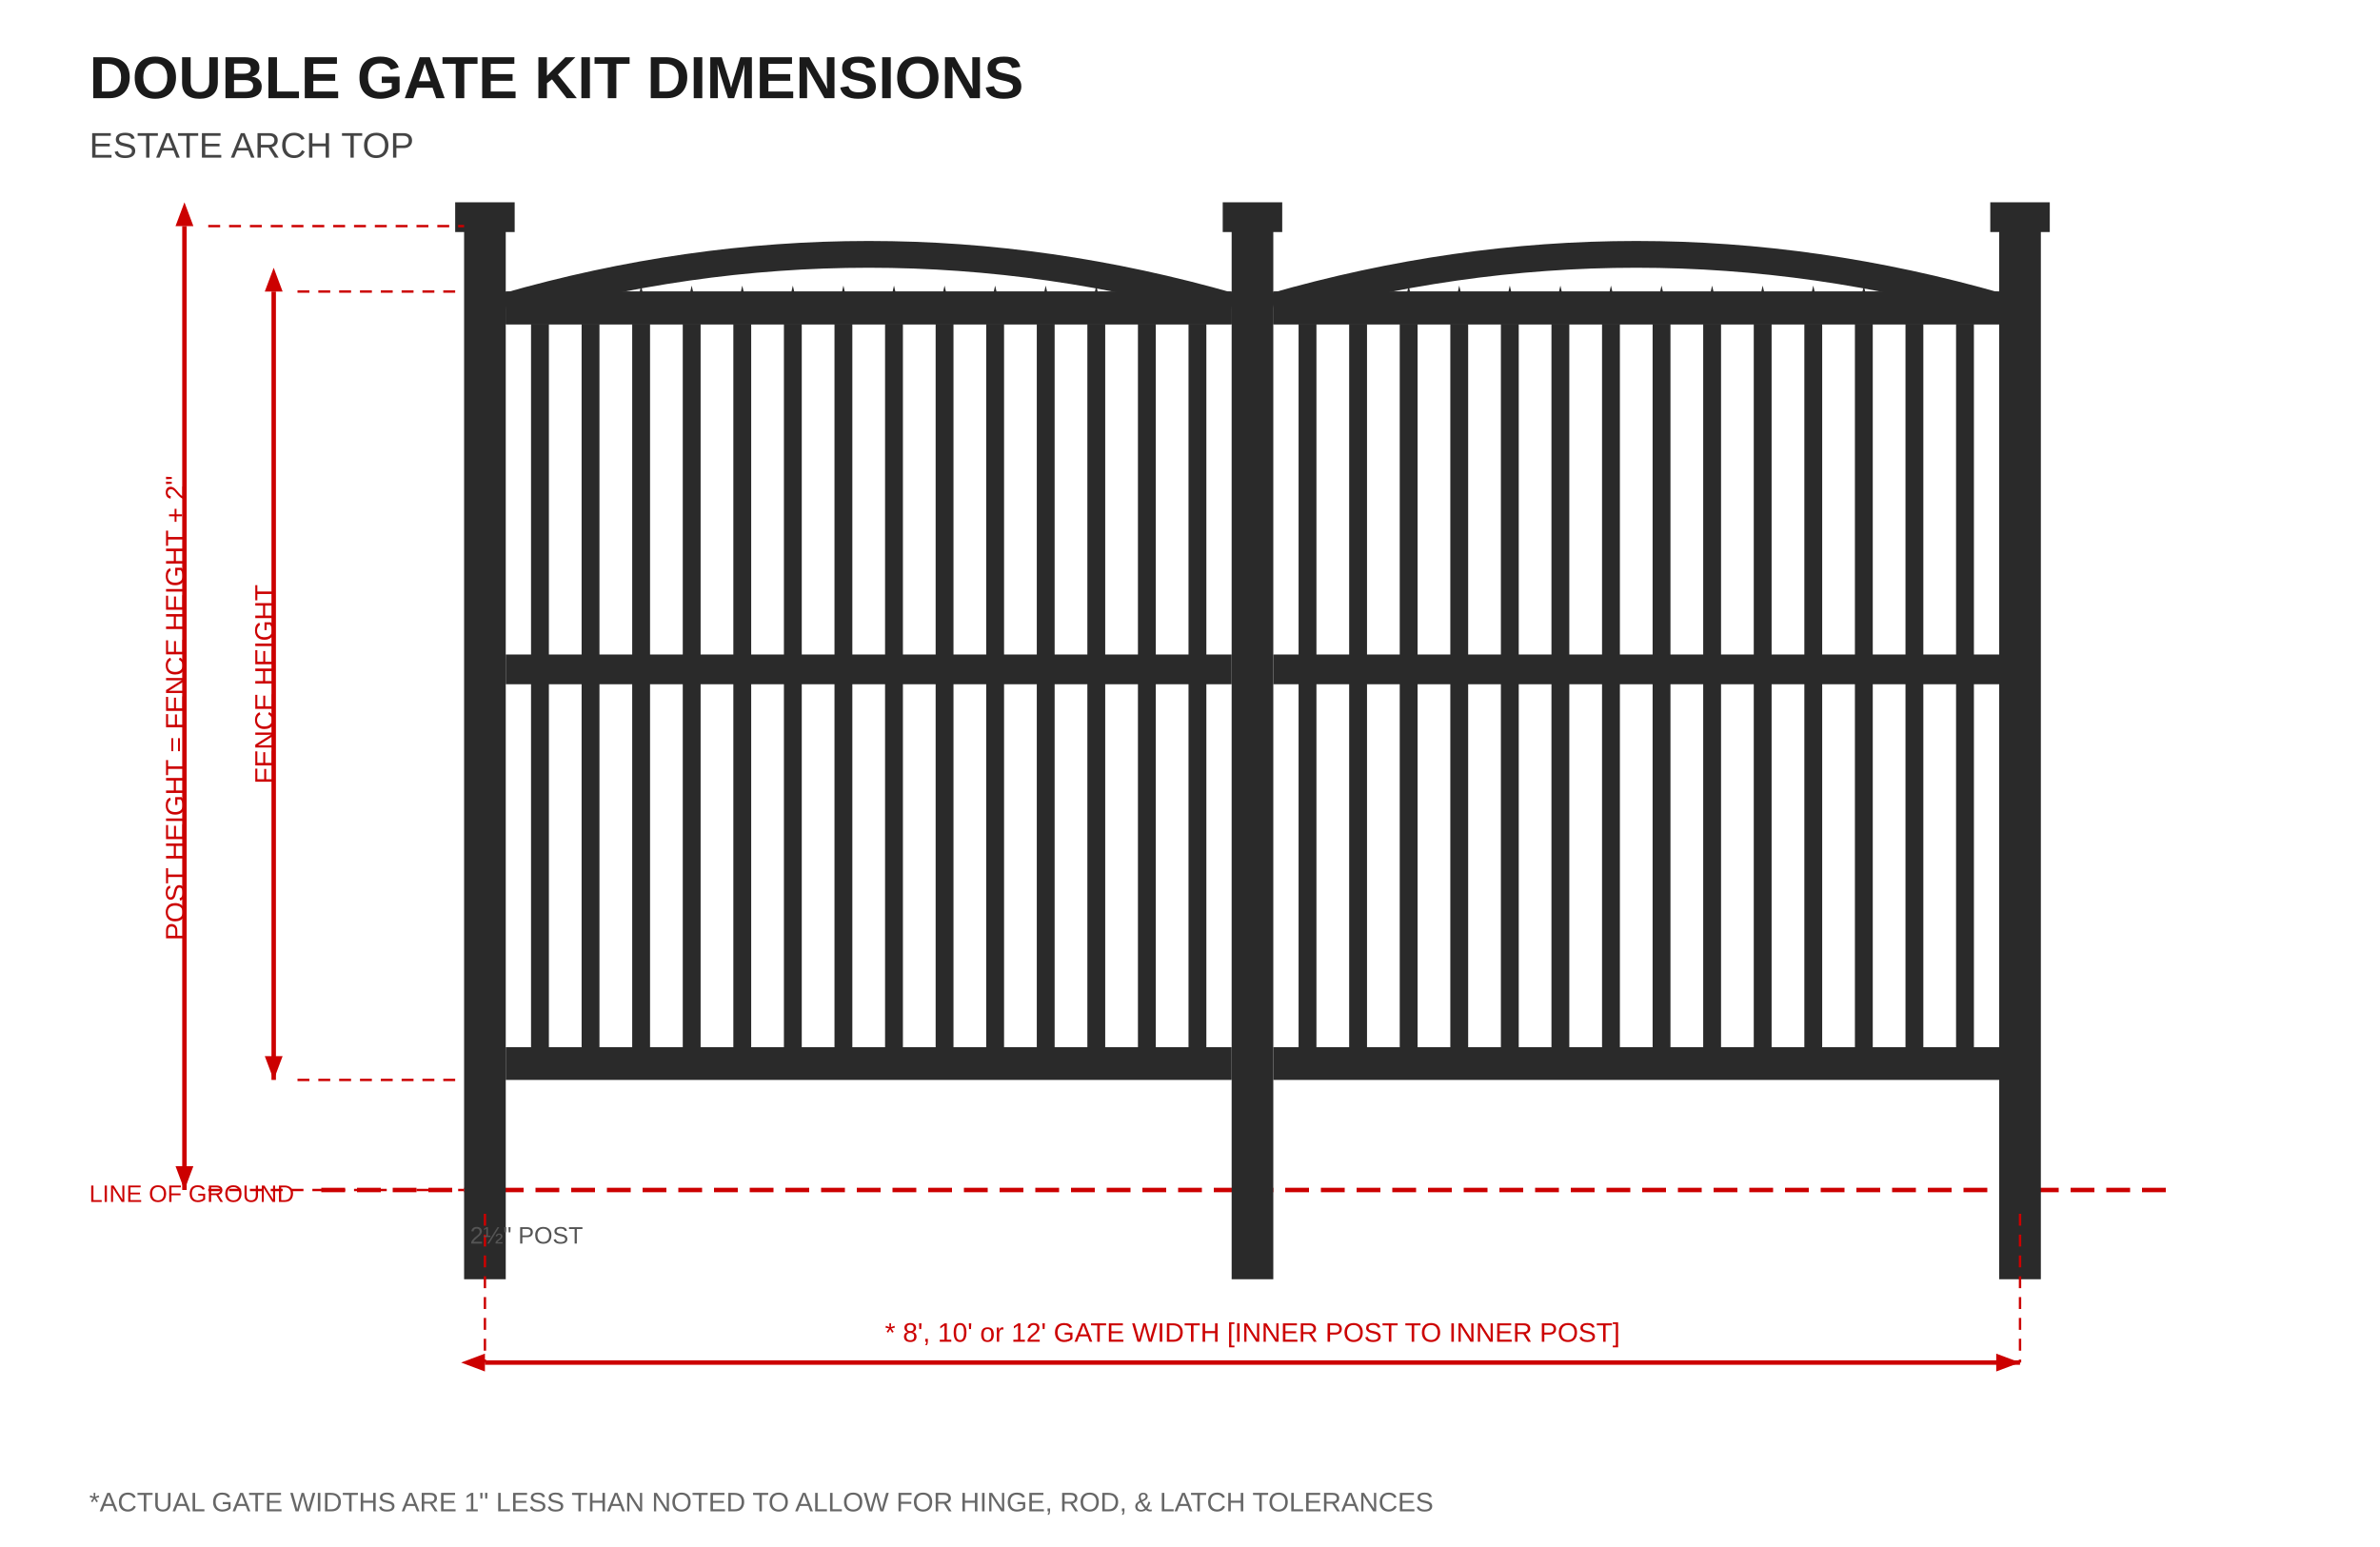
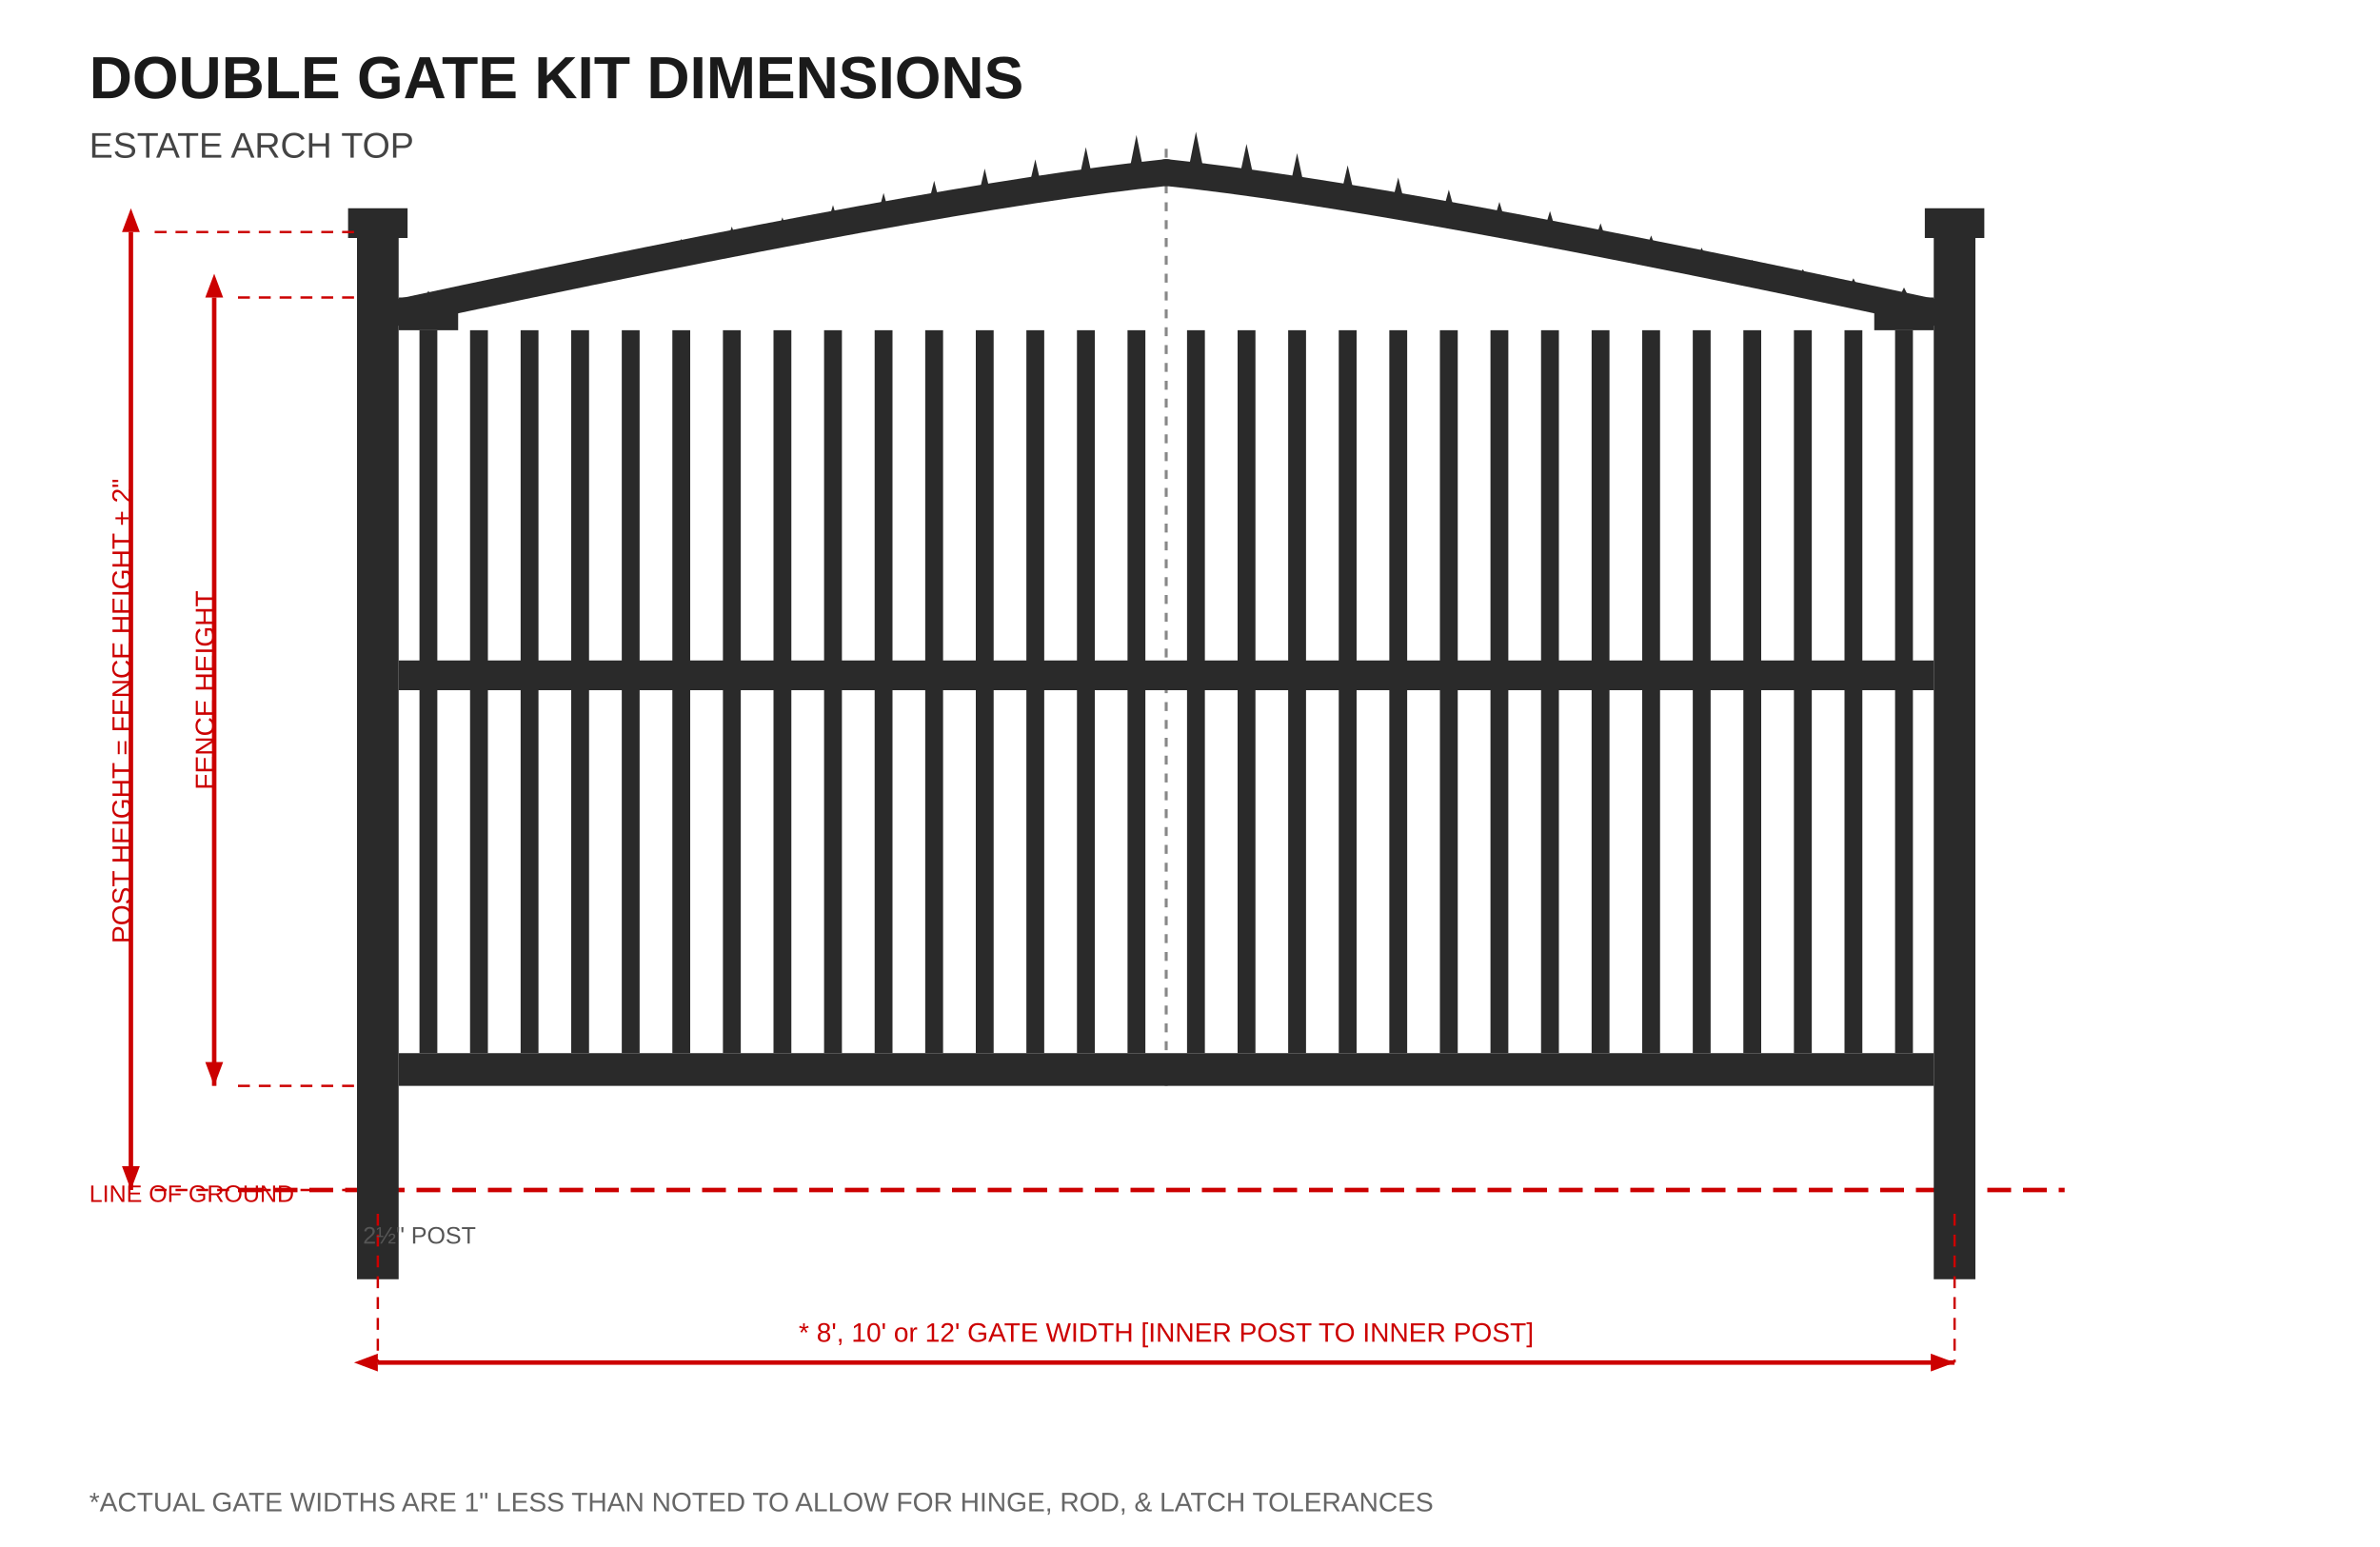
<svg xmlns="http://www.w3.org/2000/svg" width="800" height="520" viewBox="0 0 800 520">
  <rect width="800" height="520" fill="white" />
  <defs>
    <marker id="ah" markerWidth="8" markerHeight="6" refX="8" refY="3" orient="auto" markerUnits="userSpaceOnUse">
      <polygon points="0,0 8,3 0,6" fill="#cc0000" />
    </marker>
    <marker id="ahr" markerWidth="8" markerHeight="6" refX="0" refY="3" orient="auto-start-reverse" markerUnits="userSpaceOnUse">
      <polygon points="0,0 8,3 0,6" fill="#cc0000" />
    </marker>
  </defs>
  <text x="30" y="33" font-size="20" font-weight="bold" fill="#1a1a1a" font-family="Arial,sans-serif">DOUBLE GATE KIT DIMENSIONS</text>
  <text x="30" y="53" font-size="12" fill="#444" font-family="Arial,sans-serif">ESTATE ARCH TOP</text>
-   <line x1="108" y1="400" x2="731" y2="400" stroke="#cc0000" stroke-width="1.5" stroke-dasharray="8,4" />
+   <line x1="80" y1="400" x2="694" y2="400" stroke="#cc0000" stroke-width="1.5" stroke-dasharray="8,4" />
  <text x="30" y="404" font-size="8" fill="#cc0000" font-family="Arial,sans-serif">LINE OF GROUND</text>
-   <rect x="156" y="76" width="14" height="354" fill="#2a2a2a" />
-   <rect x="153" y="68" width="20" height="10" fill="#2a2a2a" />
-   <rect x="414" y="76" width="14" height="354" fill="#2a2a2a" />
-   <rect x="411" y="68" width="20" height="10" fill="#2a2a2a" />
-   <rect x="672" y="76" width="14" height="354" fill="#2a2a2a" />
-   <rect x="669" y="68" width="20" height="10" fill="#2a2a2a" />
-   <rect x="170" y="98" width="244" height="11" fill="#2a2a2a" />
-   <rect x="170" y="220" width="244" height="10" fill="#2a2a2a" />
-   <rect x="170" y="352" width="244" height="11" fill="#2a2a2a" />
-   <rect x="178.5" y="109" width="6" height="243" fill="#2a2a2a" />
-   <rect x="195.5" y="109" width="6" height="243" fill="#2a2a2a" />
-   <rect x="212.5" y="109" width="6" height="243" fill="#2a2a2a" />
-   <rect x="229.5" y="109" width="6" height="243" fill="#2a2a2a" />
-   <rect x="246.5" y="109" width="6" height="243" fill="#2a2a2a" />
-   <rect x="263.5" y="109" width="6" height="243" fill="#2a2a2a" />
-   <rect x="280.5" y="109" width="6" height="243" fill="#2a2a2a" />
-   <rect x="297.5" y="109" width="6" height="243" fill="#2a2a2a" />
-   <rect x="314.5" y="109" width="6" height="243" fill="#2a2a2a" />
-   <rect x="331.5" y="109" width="6" height="243" fill="#2a2a2a" />
-   <rect x="348.5" y="109" width="6" height="243" fill="#2a2a2a" />
-   <rect x="365.5" y="109" width="6" height="243" fill="#2a2a2a" />
-   <rect x="382.5" y="109" width="6" height="243" fill="#2a2a2a" />
-   <rect x="399.5" y="109" width="6" height="243" fill="#2a2a2a" />
-   <rect x="428" y="98" width="244" height="11" fill="#2a2a2a" />
-   <rect x="428" y="220" width="244" height="10" fill="#2a2a2a" />
-   <rect x="428" y="352" width="244" height="11" fill="#2a2a2a" />
-   <rect x="436.5" y="109" width="6" height="243" fill="#2a2a2a" />
-   <rect x="453.5" y="109" width="6" height="243" fill="#2a2a2a" />
-   <rect x="470.5" y="109" width="6" height="243" fill="#2a2a2a" />
-   <rect x="487.5" y="109" width="6" height="243" fill="#2a2a2a" />
-   <rect x="504.5" y="109" width="6" height="243" fill="#2a2a2a" />
-   <rect x="521.5" y="109" width="6" height="243" fill="#2a2a2a" />
-   <rect x="538.5" y="109" width="6" height="243" fill="#2a2a2a" />
-   <rect x="555.5" y="109" width="6" height="243" fill="#2a2a2a" />
-   <rect x="572.5" y="109" width="6" height="243" fill="#2a2a2a" />
-   <rect x="589.5" y="109" width="6" height="243" fill="#2a2a2a" />
-   <rect x="606.5" y="109" width="6" height="243" fill="#2a2a2a" />
-   <rect x="623.5" y="109" width="6" height="243" fill="#2a2a2a" />
-   <rect x="640.5" y="109" width="6" height="243" fill="#2a2a2a" />
-   <rect x="657.5" y="109" width="6" height="243" fill="#2a2a2a" />
-   <rect x="170" y="98" width="244" height="11" fill="#2a2a2a" />
-   <path d="M170,103 Q292,68 414,103" stroke="#2a2a2a" stroke-width="9" fill="none" />
-   <polygon points="178.5,109 184.5,109 181.5,96" fill="#2a2a2a" />
-   <polygon points="195.5,109 201.5,109 198.5,96" fill="#2a2a2a" />
-   <polygon points="212.5,109 218.5,109 215.5,96" fill="#2a2a2a" />
-   <polygon points="229.5,109 235.5,109 232.5,96" fill="#2a2a2a" />
-   <polygon points="246.5,109 252.5,109 249.5,96" fill="#2a2a2a" />
-   <polygon points="263.5,109 269.5,109 266.5,96" fill="#2a2a2a" />
-   <polygon points="280.5,109 286.5,109 283.5,96" fill="#2a2a2a" />
-   <polygon points="297.5,109 303.5,109 300.5,96" fill="#2a2a2a" />
-   <polygon points="314.5,109 320.5,109 317.5,96" fill="#2a2a2a" />
-   <polygon points="331.5,109 337.5,109 334.5,96" fill="#2a2a2a" />
-   <polygon points="348.5,109 354.5,109 351.5,96" fill="#2a2a2a" />
-   <polygon points="365.5,109 371.5,109 368.5,96" fill="#2a2a2a" />
-   <polygon points="382.5,109 388.5,109 385.5,96" fill="#2a2a2a" />
-   <polygon points="399.5,109 405.5,109 402.5,96" fill="#2a2a2a" />
-   <rect x="428" y="98" width="244" height="11" fill="#2a2a2a" />
-   <path d="M428,103 Q550,68 672,103" stroke="#2a2a2a" stroke-width="9" fill="none" />
-   <polygon points="436.5,109 442.5,109 439.5,96" fill="#2a2a2a" />
-   <polygon points="453.5,109 459.5,109 456.5,96" fill="#2a2a2a" />
-   <polygon points="470.5,109 476.5,109 473.5,96" fill="#2a2a2a" />
-   <polygon points="487.5,109 493.5,109 490.5,96" fill="#2a2a2a" />
-   <polygon points="504.5,109 510.5,109 507.5,96" fill="#2a2a2a" />
-   <polygon points="521.5,109 527.5,109 524.5,96" fill="#2a2a2a" />
-   <polygon points="538.5,109 544.5,109 541.5,96" fill="#2a2a2a" />
-   <polygon points="555.5,109 561.5,109 558.5,96" fill="#2a2a2a" />
-   <polygon points="572.5,109 578.5,109 575.5,96" fill="#2a2a2a" />
-   <polygon points="589.5,109 595.5,109 592.5,96" fill="#2a2a2a" />
-   <polygon points="606.5,109 612.5,109 609.5,96" fill="#2a2a2a" />
-   <polygon points="623.5,109 629.5,109 626.5,96" fill="#2a2a2a" />
-   <polygon points="640.5,109 646.5,109 643.5,96" fill="#2a2a2a" />
-   <polygon points="657.5,109 663.5,109 660.5,96" fill="#2a2a2a" />
-   <line x1="92" y1="98" x2="92" y2="363" stroke="#cc0000" stroke-width="1.5" marker-start="url(#ahr)" marker-end="url(#ah)" />
-   <text x="92" y="230" text-anchor="middle" font-size="9" fill="#cc0000" font-family="Arial,sans-serif" transform="rotate(-90 92 230)">FENCE HEIGHT</text>
-   <line x1="100" y1="98" x2="156" y2="98" stroke="#cc0000" stroke-width="0.8" stroke-dasharray="4,3" />
-   <line x1="100" y1="363" x2="156" y2="363" stroke="#cc0000" stroke-width="0.8" stroke-dasharray="4,3" />
-   <line x1="62" y1="76" x2="62" y2="400" stroke="#cc0000" stroke-width="1.5" marker-start="url(#ahr)" marker-end="url(#ah)" />
-   <text x="62" y="238" text-anchor="middle" font-size="9" fill="#cc0000" font-family="Arial,sans-serif" transform="rotate(-90 62 238)">POST HEIGHT = FENCE HEIGHT + 2"</text>
-   <line x1="70" y1="76" x2="156" y2="76" stroke="#cc0000" stroke-width="0.8" stroke-dasharray="4,3" />
-   <line x1="70" y1="400" x2="156" y2="400" stroke="#cc0000" stroke-width="0.8" stroke-dasharray="4,3" />
-   <line x1="163" y1="458" x2="679" y2="458" stroke="#cc0000" stroke-width="1.5" marker-start="url(#ahr)" marker-end="url(#ah)" />
-   <text x="421" y="451" text-anchor="middle" font-size="9" fill="#cc0000" font-family="Arial,sans-serif">* 8', 10' or 12' GATE WIDTH  [INNER POST TO INNER POST]</text>
-   <line x1="163" y1="408" x2="163" y2="458" stroke="#cc0000" stroke-width="0.8" stroke-dasharray="4,3" />
-   <line x1="679" y1="408" x2="679" y2="458" stroke="#cc0000" stroke-width="0.8" stroke-dasharray="4,3" />
-   <text x="158" y="418" font-size="8" fill="#555" font-family="Arial,sans-serif">2½" POST</text>
+   <rect x="120" y="78" width="14" height="352" fill="#2a2a2a" />
+   <rect x="117" y="70" width="20" height="10" fill="#2a2a2a" />
+   <rect x="650" y="78" width="14" height="352" fill="#2a2a2a" />
+   <rect x="647" y="70" width="20" height="10" fill="#2a2a2a" />
+   <line x1="392" y1="50" x2="392" y2="365" stroke="#888" stroke-width="1" stroke-dasharray="3,3" />
+   <rect x="134" y="222" width="258" height="10" fill="#2a2a2a" />
+   <rect x="134" y="354" width="258" height="11" fill="#2a2a2a" />
+   <rect x="141.0" y="111" width="6" height="243" fill="#2a2a2a" />
+   <rect x="158.0" y="111" width="6" height="243" fill="#2a2a2a" />
+   <rect x="175.0" y="111" width="6" height="243" fill="#2a2a2a" />
+   <rect x="192.0" y="111" width="6" height="243" fill="#2a2a2a" />
+   <rect x="209.0" y="111" width="6" height="243" fill="#2a2a2a" />
+   <rect x="226.0" y="111" width="6" height="243" fill="#2a2a2a" />
+   <rect x="243.0" y="111" width="6" height="243" fill="#2a2a2a" />
+   <rect x="260.0" y="111" width="6" height="243" fill="#2a2a2a" />
+   <rect x="277.0" y="111" width="6" height="243" fill="#2a2a2a" />
+   <rect x="294.0" y="111" width="6" height="243" fill="#2a2a2a" />
+   <rect x="311.0" y="111" width="6" height="243" fill="#2a2a2a" />
+   <rect x="328.0" y="111" width="6" height="243" fill="#2a2a2a" />
+   <rect x="345.0" y="111" width="6" height="243" fill="#2a2a2a" />
+   <rect x="362.0" y="111" width="6" height="243" fill="#2a2a2a" />
+   <rect x="379.0" y="111" width="6" height="243" fill="#2a2a2a" />
+   <polygon points="141.0,103.725 147.0,103.725 144.0,97.725" fill="#2a2a2a" />
+   <polygon points="158.0,100.628 164.0,100.628 161.0,94.628" fill="#2a2a2a" />
+   <polygon points="175.0,97.531 181.0,97.531 178.0,91.531" fill="#2a2a2a" />
+   <polygon points="192.0,94.434 198.0,94.434 195.0,88.434" fill="#2a2a2a" />
+   <polygon points="209.0,91.337 215.0,91.337 212.0,84.337" fill="#2a2a2a" />
+   <polygon points="226.0,88.24 232.0,88.24 229.0,80.24" fill="#2a2a2a" />
+   <polygon points="243.0,85.143 249.0,85.143 246.0,76.143" fill="#2a2a2a" />
+   <polygon points="260.0,82.047 266.0,82.047 263.0,73.047" fill="#2a2a2a" />
+   <polygon points="277.0,78.95 283.0,78.95 280.0,68.95" fill="#2a2a2a" />
+   <polygon points="294.0,75.853 300.0,75.853 297.0,64.853" fill="#2a2a2a" />
+   <polygon points="311.0,72.756 317.0,72.756 314.0,60.756" fill="#2a2a2a" />
+   <polygon points="328.0,69.659 334.0,69.659 331.0,56.659" fill="#2a2a2a" />
+   <polygon points="345.0,66.562 351.0,66.562 348.0,53.562" fill="#2a2a2a" />
+   <polygon points="362.0,63.465 368.0,63.465 365.0,49.465" fill="#2a2a2a" />
+   <polygon points="379.0,60.368 385.0,60.368 382.0,45.368" fill="#2a2a2a" />
+   <rect x="392" y="222" width="258" height="10" fill="#2a2a2a" />
+   <rect x="392" y="354" width="258" height="11" fill="#2a2a2a" />
+   <rect x="399.0" y="111" width="6" height="243" fill="#2a2a2a" />
+   <rect x="416.0" y="111" width="6" height="243" fill="#2a2a2a" />
+   <rect x="433.0" y="111" width="6" height="243" fill="#2a2a2a" />
+   <rect x="450.0" y="111" width="6" height="243" fill="#2a2a2a" />
+   <rect x="467.0" y="111" width="6" height="243" fill="#2a2a2a" />
+   <rect x="484.0" y="111" width="6" height="243" fill="#2a2a2a" />
+   <rect x="501.0" y="111" width="6" height="243" fill="#2a2a2a" />
+   <rect x="518.0" y="111" width="6" height="243" fill="#2a2a2a" />
+   <rect x="535.0" y="111" width="6" height="243" fill="#2a2a2a" />
+   <rect x="552.0" y="111" width="6" height="243" fill="#2a2a2a" />
+   <rect x="569.0" y="111" width="6" height="243" fill="#2a2a2a" />
+   <rect x="586.0" y="111" width="6" height="243" fill="#2a2a2a" />
+   <rect x="603.0" y="111" width="6" height="243" fill="#2a2a2a" />
+   <rect x="620.0" y="111" width="6" height="243" fill="#2a2a2a" />
+   <rect x="637.0" y="111" width="6" height="243" fill="#2a2a2a" />
+   <polygon points="399.0,59.275 405.0,59.275 402.0,44.275" fill="#2a2a2a" />
+   <polygon points="416.0,62.372 422.0,62.372 419.0,48.372" fill="#2a2a2a" />
+   <polygon points="433.0,65.469 439.0,65.469 436.0,51.469" fill="#2a2a2a" />
+   <polygon points="450.0,68.566 456.0,68.566 453.0,55.566" fill="#2a2a2a" />
+   <polygon points="467.0,71.663 473.0,71.663 470.0,59.663" fill="#2a2a2a" />
+   <polygon points="484.0,74.76 490.0,74.76 487.0,63.76" fill="#2a2a2a" />
+   <polygon points="501.0,77.857 507.0,77.857 504.0,67.857" fill="#2a2a2a" />
+   <polygon points="518.0,80.953 524.0,80.953 521.0,70.953" fill="#2a2a2a" />
+   <polygon points="535.0,84.05 541.0,84.05 538.0,75.05" fill="#2a2a2a" />
+   <polygon points="552.0,87.147 558.0,87.147 555.0,79.147" fill="#2a2a2a" />
+   <polygon points="569.0,90.244 575.0,90.244 572.0,83.244" fill="#2a2a2a" />
+   <polygon points="586.0,93.341 592.0,93.341 589.0,87.341" fill="#2a2a2a" />
+   <polygon points="603.0,96.438 609.0,96.438 606.0,90.438" fill="#2a2a2a" />
+   <polygon points="620.0,99.535 626.0,99.535 623.0,93.535" fill="#2a2a2a" />
+   <polygon points="637.0,102.632 643.0,102.632 640.0,96.632" fill="#2a2a2a" />
+   <path d="M134,105 Q315,66 392,58" stroke="#2a2a2a" stroke-width="9" fill="none" stroke-linecap="round" />
+   <path d="M392,58 Q469,66 650,105" stroke="#2a2a2a" stroke-width="9" fill="none" stroke-linecap="round" />
+   <rect x="134" y="100" width="20" height="11" fill="#2a2a2a" />
+   <rect x="630" y="100" width="20" height="11" fill="#2a2a2a" />
+   <line x1="72" y1="100" x2="72" y2="365" stroke="#cc0000" stroke-width="1.5" marker-start="url(#ahr)" marker-end="url(#ah)" />
+   <text x="72" y="232" text-anchor="middle" font-size="9" fill="#cc0000" font-family="Arial,sans-serif" transform="rotate(-90 72 232)">FENCE HEIGHT</text>
+   <line x1="80" y1="100" x2="120" y2="100" stroke="#cc0000" stroke-width="0.8" stroke-dasharray="4,3" />
+   <line x1="80" y1="365" x2="120" y2="365" stroke="#cc0000" stroke-width="0.8" stroke-dasharray="4,3" />
+   <line x1="44" y1="78" x2="44" y2="400" stroke="#cc0000" stroke-width="1.5" marker-start="url(#ahr)" marker-end="url(#ah)" />
+   <text x="44" y="239" text-anchor="middle" font-size="9" fill="#cc0000" font-family="Arial,sans-serif" transform="rotate(-90 44 239)">POST HEIGHT = FENCE HEIGHT + 2"</text>
+   <line x1="52" y1="78" x2="120" y2="78" stroke="#cc0000" stroke-width="0.8" stroke-dasharray="4,3" />
+   <line x1="52" y1="400" x2="120" y2="400" stroke="#cc0000" stroke-width="0.8" stroke-dasharray="4,3" />
+   <line x1="127" y1="458" x2="657" y2="458" stroke="#cc0000" stroke-width="1.5" marker-start="url(#ahr)" marker-end="url(#ah)" />
+   <text x="392" y="451" text-anchor="middle" font-size="9" fill="#cc0000" font-family="Arial,sans-serif">* 8', 10' or 12' GATE WIDTH  [INNER POST TO INNER POST]</text>
+   <line x1="127" y1="408" x2="127" y2="458" stroke="#cc0000" stroke-width="0.8" stroke-dasharray="4,3" />
+   <line x1="657" y1="408" x2="657" y2="458" stroke="#cc0000" stroke-width="0.8" stroke-dasharray="4,3" />
+   <text x="122" y="418" font-size="8" fill="#555" font-family="Arial,sans-serif">2½" POST</text>
  <text x="30" y="508" font-size="9" fill="#666" font-family="Arial,sans-serif">*ACTUAL GATE WIDTHS ARE 1" LESS THAN NOTED TO ALLOW FOR HINGE, ROD, &amp; LATCH TOLERANCES</text>
</svg>
